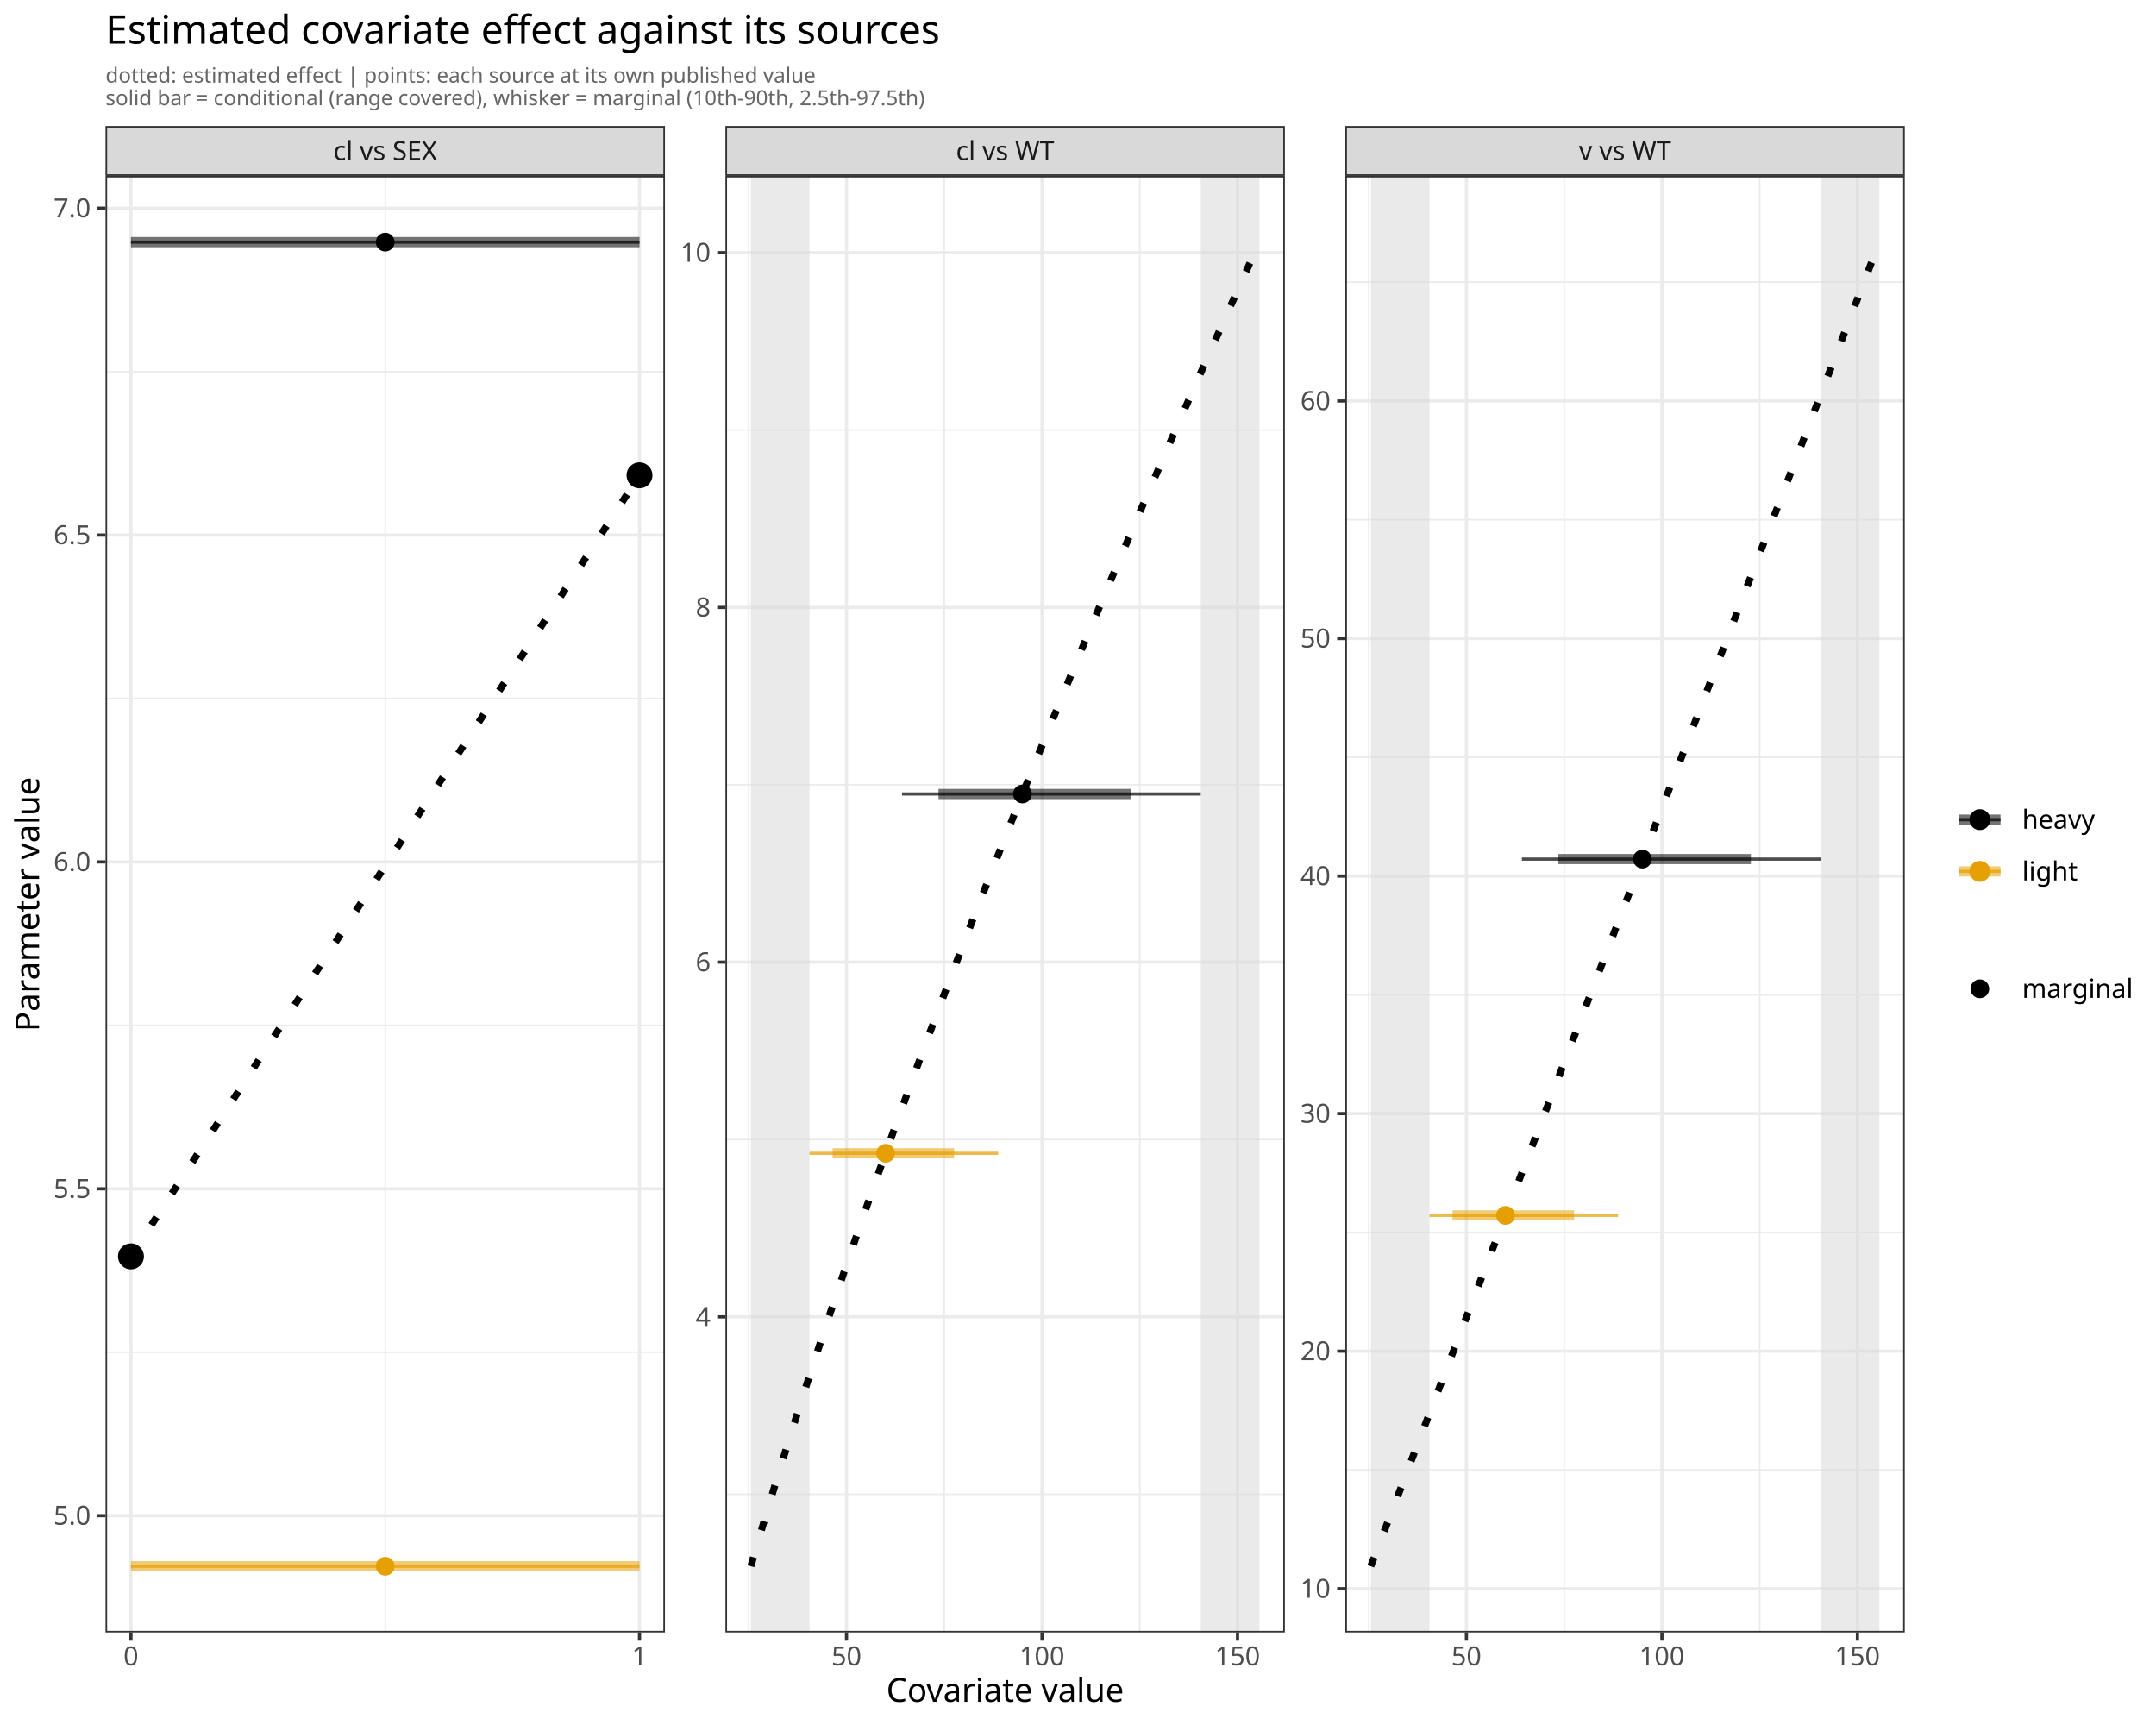
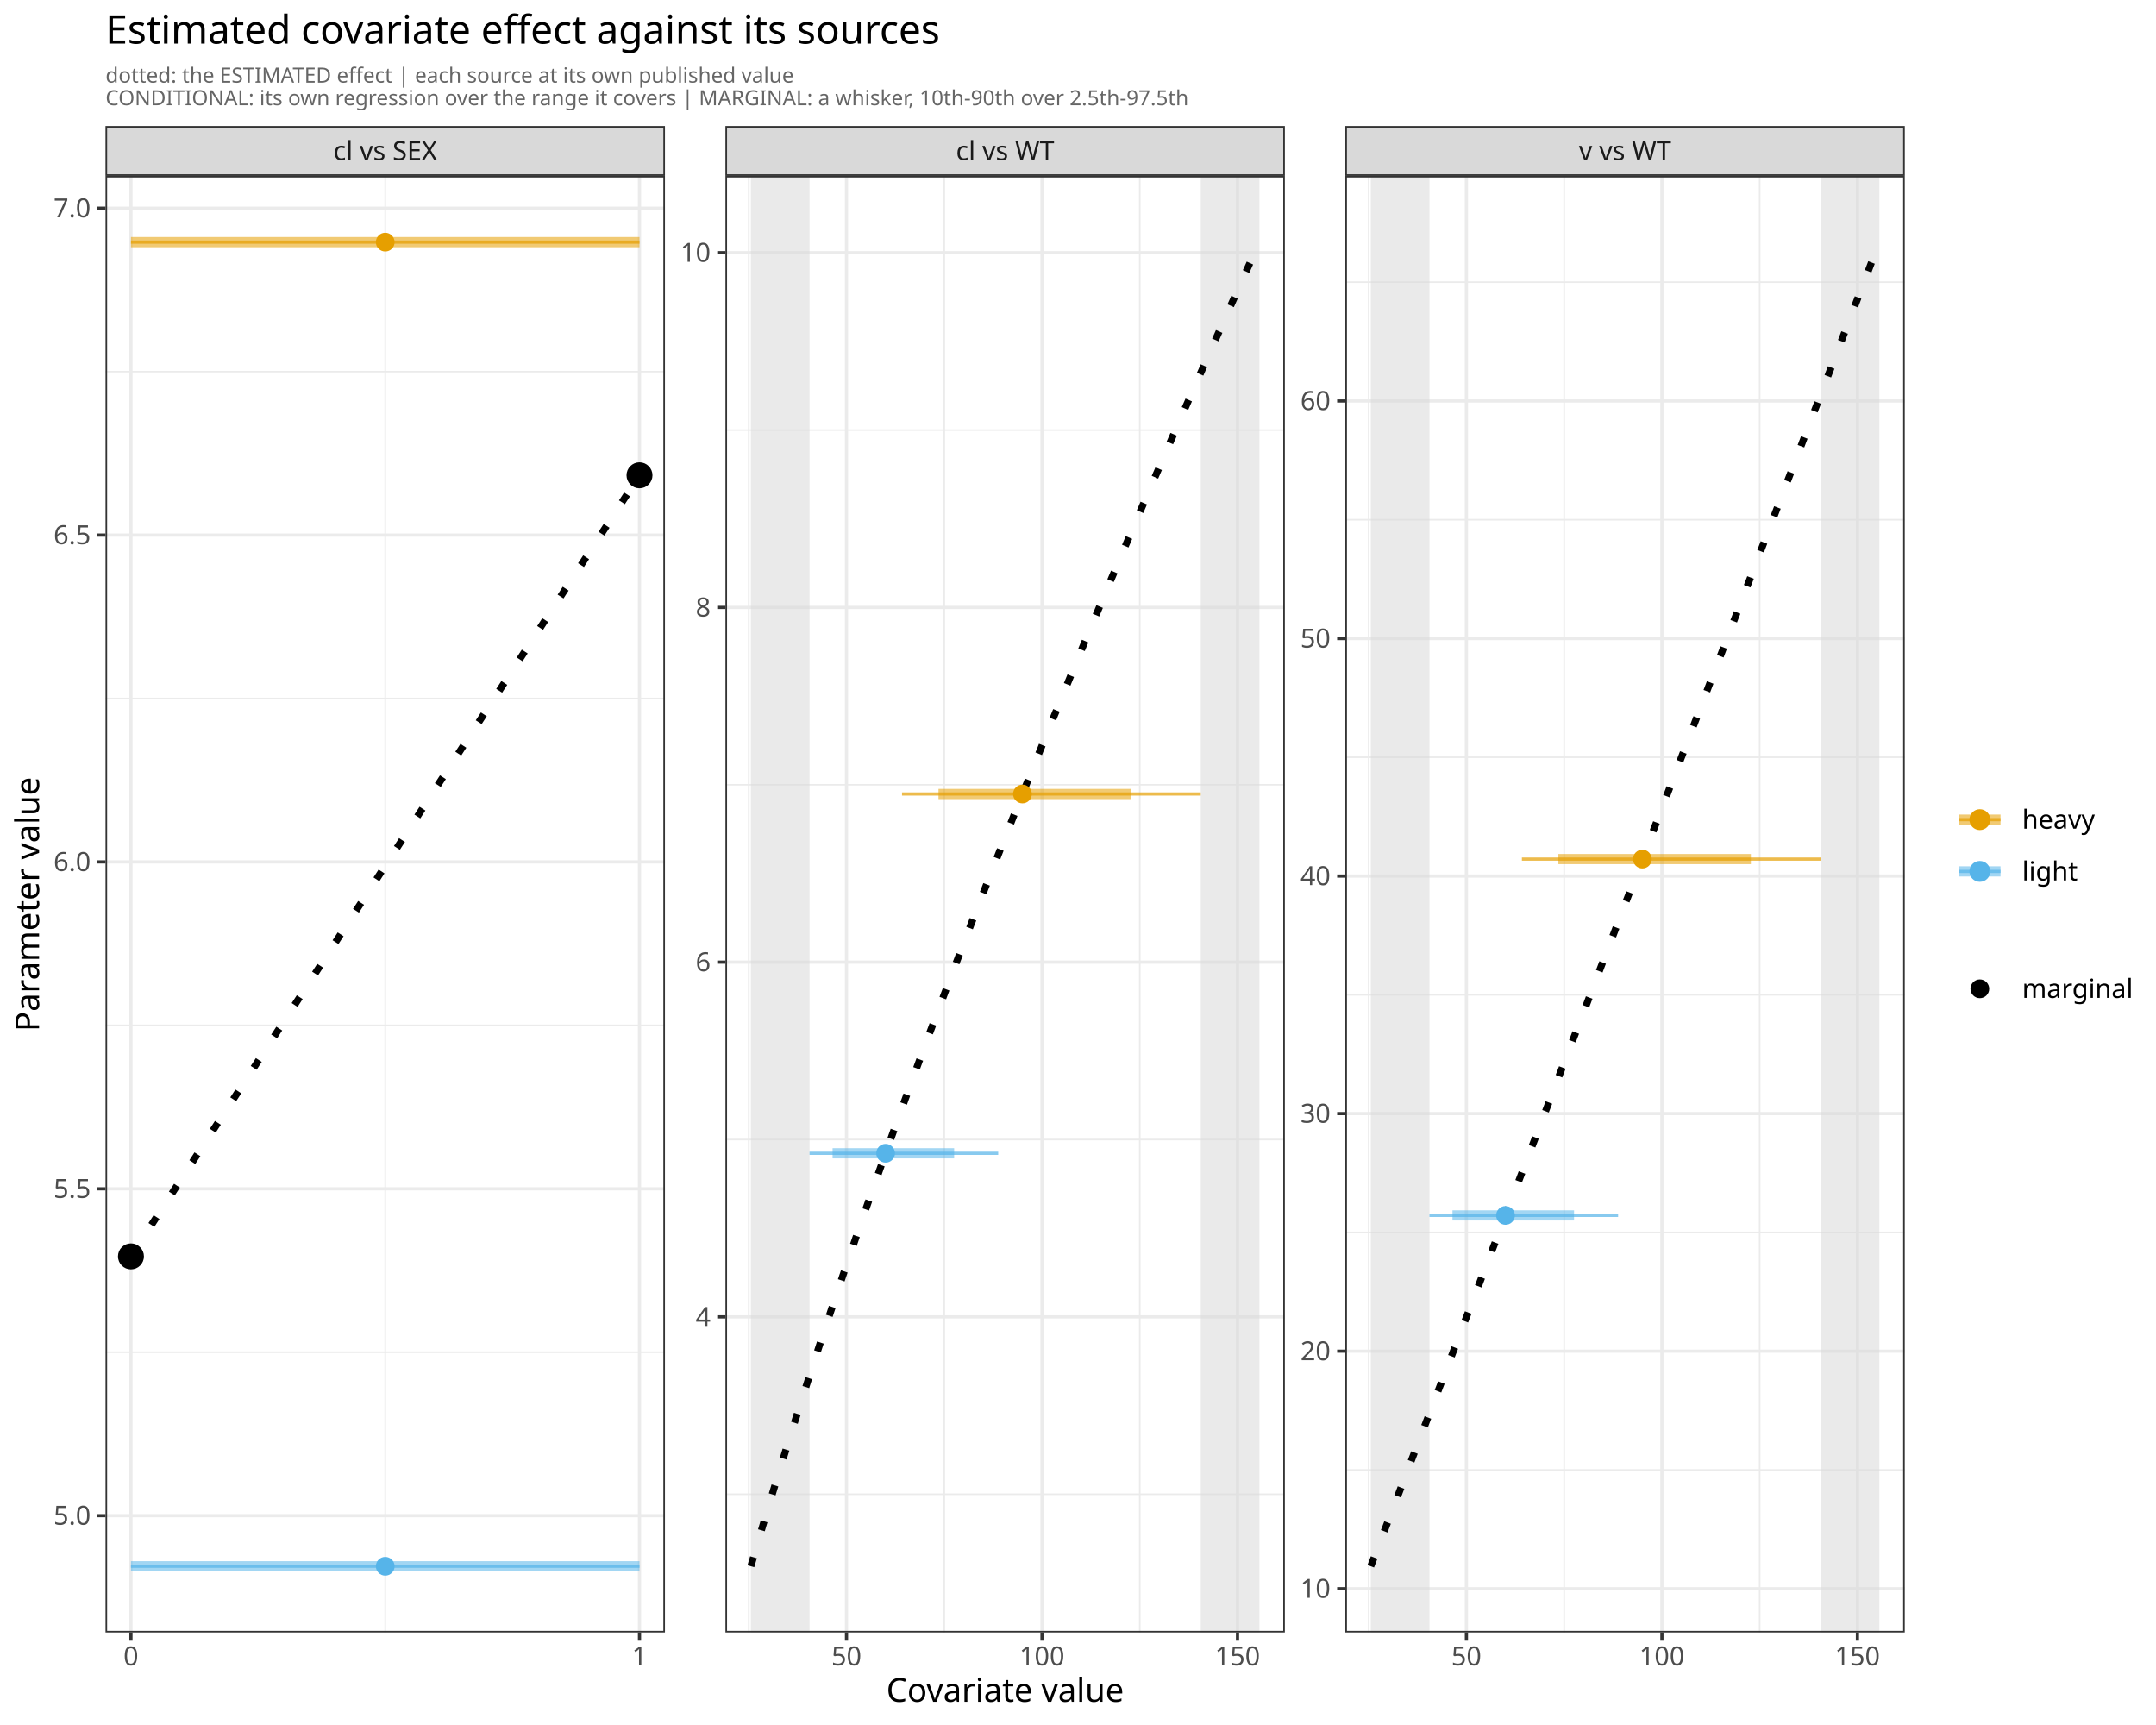
<svg xmlns="http://www.w3.org/2000/svg" class="svglite" data-engine-version="2.0" width="720.00pt" height="576.00pt" viewBox="0 0 720.00 576.00">
  <defs>
    <style type="text/css">
    .svglite line, .svglite polyline, .svglite polygon, .svglite path, .svglite rect, .svglite circle {
      fill: none;
      stroke: #000000;
      stroke-linecap: round;
      stroke-linejoin: round;
      stroke-miterlimit: 10.00;
    }
  </style>
  </defs>
  <rect width="100%" height="100%" style="stroke: none; fill: #FFFFFF;" />
  <defs>
    <clipPath id="cpMC4wMHw3MjAuMDB8MC4wMHw1NzYuMDA=">
      <rect x="0.00" y="0.00" width="720.00" height="576.00" />
    </clipPath>
  </defs>
  <g clip-path="url(#cpMC4wMHw3MjAuMDB8MC4wMHw1NzYuMDA=)">
    <rect x="-0" y="0.00" width="720.00" height="576.00" style="stroke-width: 1.07; stroke: #FFFFFF; fill: #FFFFFF;" />
  </g>
  <defs>
    <clipPath id="cpMzUuMjR8MjIyLjA2fDU4Ljc0fDU0NS4xMQ==">
      <rect x="35.24" y="58.74" width="186.82" height="486.37" />
    </clipPath>
  </defs>
  <g clip-path="url(#cpMzUuMjR8MjIyLjA2fDU4Ljc0fDU0NS4xMQ==)">
    <rect x="35.24" y="58.74" width="186.82" height="486.37" style="stroke-width: 1.07; stroke: none; fill: #FFFFFF;" />
    <polyline points="35.24,451.53 222.06,451.53 " style="stroke-width: 0.53; stroke: #EBEBEB; stroke-linecap: butt;" />
    <polyline points="35.24,342.38 222.06,342.38 " style="stroke-width: 0.53; stroke: #EBEBEB; stroke-linecap: butt;" />
    <polyline points="35.24,233.24 222.06,233.24 " style="stroke-width: 0.53; stroke: #EBEBEB; stroke-linecap: butt;" />
    <polyline points="35.24,124.10 222.06,124.10 " style="stroke-width: 0.53; stroke: #EBEBEB; stroke-linecap: butt;" />
    <polyline points="128.65,545.11 128.65,58.74 " style="stroke-width: 0.53; stroke: #EBEBEB; stroke-linecap: butt;" />
    <polyline points="35.24,506.10 222.06,506.10 " style="stroke-width: 1.07; stroke: #EBEBEB; stroke-linecap: butt;" />
    <polyline points="35.24,396.96 222.06,396.96 " style="stroke-width: 1.07; stroke: #EBEBEB; stroke-linecap: butt;" />
    <polyline points="35.24,287.81 222.06,287.81 " style="stroke-width: 1.07; stroke: #EBEBEB; stroke-linecap: butt;" />
    <polyline points="35.24,178.67 222.06,178.67 " style="stroke-width: 1.07; stroke: #EBEBEB; stroke-linecap: butt;" />
    <polyline points="35.24,69.53 222.06,69.53 " style="stroke-width: 1.07; stroke: #EBEBEB; stroke-linecap: butt;" />
    <polyline points="43.73,545.11 43.73,58.74 " style="stroke-width: 1.07; stroke: #EBEBEB; stroke-linecap: butt;" />
    <polyline points="213.56,545.11 213.56,58.74 " style="stroke-width: 1.07; stroke: #EBEBEB; stroke-linecap: butt;" />
    <polyline points="43.73,419.52 213.56,158.71 " style="stroke-width: 2.35; stroke-dasharray: 3.13,9.39; stroke-linecap: butt;" />
    <circle cx="43.73" cy="419.52" r="3.98" style="stroke-width: 0.71; fill: #000000;" />
    <circle cx="213.56" cy="158.71" r="3.98" style="stroke-width: 0.71; fill: #000000;" />
-     <line x1="43.73" y1="80.85" x2="213.56" y2="80.85" style="stroke-width: 1.07; stroke: #000000; stroke-opacity: 0.70; stroke-linecap: butt;" />
-     <line x1="43.73" y1="523.00" x2="213.56" y2="523.00" style="stroke-width: 1.07; stroke: #E69F00; stroke-opacity: 0.70; stroke-linecap: butt;" />
-     <line x1="43.73" y1="80.85" x2="213.56" y2="80.85" style="stroke-width: 3.41; stroke: #000000; stroke-opacity: 0.55; stroke-linecap: butt;" />
-     <line x1="43.73" y1="523.00" x2="213.56" y2="523.00" style="stroke-width: 3.41; stroke: #E69F00; stroke-opacity: 0.55; stroke-linecap: butt;" />
-     <circle cx="128.65" cy="80.85" r="3.13" style="stroke-width: 0.71; stroke: none; fill: #000000;" />
-     <circle cx="128.65" cy="523.00" r="3.13" style="stroke-width: 0.71; stroke: none; fill: #E69F00;" />
+     <line x1="43.73" y1="80.85" x2="213.56" y2="80.85" style="stroke-width: 1.07; stroke: #E69F00; stroke-opacity: 0.70; stroke-linecap: butt;" />
+     <line x1="43.73" y1="523.00" x2="213.56" y2="523.00" style="stroke-width: 1.07; stroke: #56B4E9; stroke-opacity: 0.70; stroke-linecap: butt;" />
+     <line x1="43.73" y1="80.85" x2="213.56" y2="80.85" style="stroke-width: 3.41; stroke: #E69F00; stroke-opacity: 0.55; stroke-linecap: butt;" />
+     <line x1="43.73" y1="523.00" x2="213.56" y2="523.00" style="stroke-width: 3.41; stroke: #56B4E9; stroke-opacity: 0.55; stroke-linecap: butt;" />
+     <circle cx="128.65" cy="80.85" r="3.13" style="stroke-width: 0.71; stroke: none; fill: #E69F00;" />
+     <circle cx="128.65" cy="523.00" r="3.13" style="stroke-width: 0.71; stroke: none; fill: #56B4E9;" />
    <rect x="35.24" y="58.74" width="186.82" height="486.37" style="stroke-width: 1.07; stroke: #333333;" />
  </g>
  <g clip-path="url(#cpMC4wMHw3MjAuMDB8MC4wMHw1NzYuMDA=)">
</g>
  <defs>
    <clipPath id="cpMjQyLjI2fDQyOS4wOHw1OC43NHw1NDUuMTE=">
      <rect x="242.26" y="58.74" width="186.82" height="486.37" />
    </clipPath>
  </defs>
  <g clip-path="url(#cpMjQyLjI2fDQyOS4wOHw1OC43NHw1NDUuMTE=)">
    <rect x="242.26" y="58.74" width="186.82" height="486.37" style="stroke-width: 1.07; stroke: none; fill: #FFFFFF;" />
    <polyline points="242.26,498.95 429.08,498.95 " style="stroke-width: 0.53; stroke: #EBEBEB; stroke-linecap: butt;" />
    <polyline points="242.26,380.50 429.08,380.50 " style="stroke-width: 0.53; stroke: #EBEBEB; stroke-linecap: butt;" />
    <polyline points="242.26,262.05 429.08,262.05 " style="stroke-width: 0.53; stroke: #EBEBEB; stroke-linecap: butt;" />
    <polyline points="242.26,143.61 429.08,143.61 " style="stroke-width: 0.53; stroke: #EBEBEB; stroke-linecap: butt;" />
    <polyline points="250.05,545.11 250.05,58.74 " style="stroke-width: 0.53; stroke: #EBEBEB; stroke-linecap: butt;" />
    <polyline points="315.34,545.11 315.34,58.74 " style="stroke-width: 0.53; stroke: #EBEBEB; stroke-linecap: butt;" />
    <polyline points="380.63,545.11 380.63,58.74 " style="stroke-width: 0.53; stroke: #EBEBEB; stroke-linecap: butt;" />
    <polyline points="242.26,439.72 429.08,439.72 " style="stroke-width: 1.07; stroke: #EBEBEB; stroke-linecap: butt;" />
    <polyline points="242.26,321.28 429.08,321.28 " style="stroke-width: 1.07; stroke: #EBEBEB; stroke-linecap: butt;" />
    <polyline points="242.26,202.83 429.08,202.83 " style="stroke-width: 1.07; stroke: #EBEBEB; stroke-linecap: butt;" />
    <polyline points="242.26,84.39 429.08,84.39 " style="stroke-width: 1.07; stroke: #EBEBEB; stroke-linecap: butt;" />
    <polyline points="282.69,545.11 282.69,58.74 " style="stroke-width: 1.07; stroke: #EBEBEB; stroke-linecap: butt;" />
    <polyline points="347.98,545.11 347.98,58.74 " style="stroke-width: 1.07; stroke: #EBEBEB; stroke-linecap: butt;" />
    <polyline points="413.27,545.11 413.27,58.74 " style="stroke-width: 1.07; stroke: #EBEBEB; stroke-linecap: butt;" />
    <rect x="250.75" y="58.74" width="19.60" height="486.37" style="stroke-width: 1.07; stroke: none; stroke-linecap: butt; stroke-linejoin: miter; fill: #D9D9D9; fill-opacity: 0.55;" />
    <rect x="400.99" y="58.74" width="19.60" height="486.37" style="stroke-width: 1.07; stroke: none; stroke-linecap: butt; stroke-linejoin: miter; fill: #D9D9D9; fill-opacity: 0.55;" />
    <polyline points="250.75,523.00 252.18,518.10 253.60,513.24 255.03,508.44 256.46,503.67 257.88,498.96 259.31,494.28 260.74,489.64 262.17,485.04 263.59,480.48 265.02,475.95 266.45,471.45 267.87,466.99 269.30,462.56 270.73,458.16 272.16,453.79 273.58,449.45 275.01,445.14 276.44,440.85 277.86,436.59 279.29,432.35 280.72,428.14 282.15,423.95 283.57,419.78 285.00,415.64 286.43,411.51 287.86,407.41 289.28,403.33 290.71,399.27 292.14,395.23 293.56,391.21 294.99,387.21 296.42,383.23 297.85,379.26 299.27,375.31 300.70,371.38 302.13,367.47 303.55,363.57 304.98,359.69 306.41,355.82 307.84,351.97 309.26,348.14 310.69,344.32 312.12,340.51 313.54,336.72 314.97,332.95 316.40,329.18 317.83,325.43 319.25,321.69 320.68,317.97 322.11,314.26 323.53,310.56 324.96,306.88 326.39,303.20 327.82,299.54 329.24,295.89 330.67,292.25 332.10,288.63 333.53,285.01 334.95,281.41 336.38,277.81 337.81,274.23 339.23,270.66 340.66,267.10 342.09,263.55 343.52,260.01 344.94,256.47 346.37,252.95 347.80,249.44 349.22,245.94 350.65,242.45 352.08,238.96 353.51,235.49 354.93,232.03 356.36,228.57 357.79,225.12 359.21,221.69 360.64,218.26 362.07,214.83 363.50,211.42 364.92,208.02 366.35,204.62 367.78,201.23 369.20,197.85 370.63,194.48 372.06,191.12 373.49,187.76 374.91,184.41 376.34,181.07 377.77,177.74 379.19,174.41 380.62,171.09 382.05,167.78 383.48,164.48 384.90,161.18 386.33,157.89 387.76,154.61 389.19,151.33 390.61,148.06 392.04,144.80 393.47,141.54 394.89,138.29 396.32,135.05 397.75,131.81 399.18,128.58 400.60,125.36 402.03,122.14 403.46,118.93 404.88,115.72 406.31,112.52 407.74,109.33 409.17,106.14 410.59,102.96 412.02,99.78 413.45,96.61 414.87,93.45 416.30,90.29 417.73,87.14 419.16,83.99 420.58,80.85 " style="stroke-width: 2.35; stroke-dasharray: 3.13,9.39; stroke-linecap: butt;" />
-     <line x1="301.23" y1="265.13" x2="400.99" y2="265.13" style="stroke-width: 1.07; stroke: #000000; stroke-opacity: 0.70; stroke-linecap: butt;" />
-     <line x1="270.34" y1="385.09" x2="333.35" y2="385.09" style="stroke-width: 1.07; stroke: #E69F00; stroke-opacity: 0.70; stroke-linecap: butt;" />
-     <line x1="313.41" y1="265.13" x2="377.69" y2="265.13" style="stroke-width: 3.41; stroke: #000000; stroke-opacity: 0.55; stroke-linecap: butt;" />
-     <line x1="278.04" y1="385.09" x2="318.64" y2="385.09" style="stroke-width: 3.41; stroke: #E69F00; stroke-opacity: 0.55; stroke-linecap: butt;" />
-     <circle cx="341.45" cy="265.13" r="3.13" style="stroke-width: 0.71; stroke: none; fill: #000000;" />
-     <circle cx="295.75" cy="385.09" r="3.13" style="stroke-width: 0.71; stroke: none; fill: #E69F00;" />
+     <line x1="301.23" y1="265.13" x2="400.99" y2="265.13" style="stroke-width: 1.07; stroke: #E69F00; stroke-opacity: 0.70; stroke-linecap: butt;" />
+     <line x1="270.34" y1="385.09" x2="333.35" y2="385.09" style="stroke-width: 1.07; stroke: #56B4E9; stroke-opacity: 0.70; stroke-linecap: butt;" />
+     <line x1="313.41" y1="265.13" x2="377.69" y2="265.13" style="stroke-width: 3.41; stroke: #E69F00; stroke-opacity: 0.55; stroke-linecap: butt;" />
+     <line x1="278.04" y1="385.09" x2="318.64" y2="385.09" style="stroke-width: 3.41; stroke: #56B4E9; stroke-opacity: 0.55; stroke-linecap: butt;" />
+     <circle cx="341.45" cy="265.13" r="3.13" style="stroke-width: 0.71; stroke: none; fill: #E69F00;" />
+     <circle cx="295.75" cy="385.09" r="3.13" style="stroke-width: 0.71; stroke: none; fill: #56B4E9;" />
    <rect x="242.26" y="58.74" width="186.82" height="486.37" style="stroke-width: 1.07; stroke: #333333;" />
  </g>
  <g clip-path="url(#cpMC4wMHw3MjAuMDB8MC4wMHw1NzYuMDA=)">
</g>
  <defs>
    <clipPath id="cpNDQ5LjI4fDYzNi4wOXw1OC43NHw1NDUuMTE=">
      <rect x="449.28" y="58.74" width="186.82" height="486.37" />
    </clipPath>
  </defs>
  <g clip-path="url(#cpNDQ5LjI4fDYzNi4wOXw1OC43NHw1NDUuMTE=)">
    <rect x="449.28" y="58.74" width="186.82" height="486.37" style="stroke-width: 1.07; stroke: none; fill: #FFFFFF;" />
    <polyline points="449.28,490.83 636.09,490.83 " style="stroke-width: 0.53; stroke: #EBEBEB; stroke-linecap: butt;" />
    <polyline points="449.28,411.51 636.09,411.51 " style="stroke-width: 0.53; stroke: #EBEBEB; stroke-linecap: butt;" />
    <polyline points="449.28,332.19 636.09,332.19 " style="stroke-width: 0.53; stroke: #EBEBEB; stroke-linecap: butt;" />
    <polyline points="449.28,252.87 636.09,252.87 " style="stroke-width: 0.53; stroke: #EBEBEB; stroke-linecap: butt;" />
    <polyline points="449.28,173.55 636.09,173.55 " style="stroke-width: 0.53; stroke: #EBEBEB; stroke-linecap: butt;" />
    <polyline points="449.28,94.22 636.09,94.22 " style="stroke-width: 0.53; stroke: #EBEBEB; stroke-linecap: butt;" />
    <polyline points="457.07,545.11 457.07,58.74 " style="stroke-width: 0.53; stroke: #EBEBEB; stroke-linecap: butt;" />
    <polyline points="522.36,545.11 522.36,58.74 " style="stroke-width: 0.53; stroke: #EBEBEB; stroke-linecap: butt;" />
    <polyline points="587.64,545.11 587.64,58.74 " style="stroke-width: 0.53; stroke: #EBEBEB; stroke-linecap: butt;" />
    <polyline points="449.28,530.49 636.09,530.49 " style="stroke-width: 1.07; stroke: #EBEBEB; stroke-linecap: butt;" />
    <polyline points="449.28,451.17 636.09,451.17 " style="stroke-width: 1.07; stroke: #EBEBEB; stroke-linecap: butt;" />
    <polyline points="449.28,371.85 636.09,371.85 " style="stroke-width: 1.07; stroke: #EBEBEB; stroke-linecap: butt;" />
    <polyline points="449.28,292.53 636.09,292.53 " style="stroke-width: 1.07; stroke: #EBEBEB; stroke-linecap: butt;" />
    <polyline points="449.28,213.21 636.09,213.21 " style="stroke-width: 1.07; stroke: #EBEBEB; stroke-linecap: butt;" />
    <polyline points="449.28,133.89 636.09,133.89 " style="stroke-width: 1.07; stroke: #EBEBEB; stroke-linecap: butt;" />
    <polyline points="489.71,545.11 489.71,58.74 " style="stroke-width: 1.07; stroke: #EBEBEB; stroke-linecap: butt;" />
    <polyline points="555.00,545.11 555.00,58.74 " style="stroke-width: 1.07; stroke: #EBEBEB; stroke-linecap: butt;" />
    <polyline points="620.29,545.11 620.29,58.74 " style="stroke-width: 1.07; stroke: #EBEBEB; stroke-linecap: butt;" />
    <rect x="457.77" y="58.74" width="19.60" height="486.37" style="stroke-width: 1.07; stroke: none; stroke-linecap: butt; stroke-linejoin: miter; fill: #D9D9D9; fill-opacity: 0.55;" />
    <rect x="608.01" y="58.74" width="19.60" height="486.37" style="stroke-width: 1.07; stroke: none; stroke-linecap: butt; stroke-linejoin: miter; fill: #D9D9D9; fill-opacity: 0.55;" />
    <polyline points="457.77,523.00 459.19,519.29 460.62,515.57 462.05,511.86 463.48,508.14 464.90,504.43 466.33,500.71 467.76,497.00 469.18,493.28 470.61,489.56 472.04,485.85 473.47,482.13 474.89,478.42 476.32,474.70 477.75,470.99 479.17,467.27 480.60,463.56 482.03,459.84 483.46,456.12 484.88,452.41 486.31,448.69 487.74,444.98 489.16,441.26 490.59,437.55 492.02,433.83 493.45,430.12 494.87,426.40 496.30,422.68 497.73,418.97 499.16,415.25 500.58,411.54 502.01,407.82 503.44,404.11 504.86,400.39 506.29,396.68 507.72,392.96 509.15,389.24 510.57,385.53 512.00,381.81 513.43,378.10 514.85,374.38 516.28,370.67 517.71,366.95 519.14,363.24 520.56,359.52 521.99,355.80 523.42,352.09 524.84,348.37 526.27,344.66 527.70,340.94 529.13,337.23 530.55,333.51 531.98,329.79 533.41,326.08 534.83,322.36 536.26,318.65 537.69,314.93 539.12,311.22 540.54,307.50 541.97,303.79 543.40,300.07 544.83,296.35 546.25,292.64 547.68,288.92 549.11,285.21 550.53,281.49 551.96,277.78 553.39,274.06 554.82,270.35 556.24,266.63 557.67,262.91 559.10,259.20 560.52,255.48 561.95,251.77 563.38,248.05 564.81,244.34 566.23,240.62 567.66,236.91 569.09,233.19 570.51,229.47 571.94,225.76 573.37,222.04 574.80,218.33 576.22,214.61 577.65,210.90 579.08,207.18 580.50,203.47 581.93,199.75 583.36,196.03 584.79,192.32 586.21,188.60 587.64,184.89 589.07,181.17 590.50,177.46 591.92,173.74 593.35,170.03 594.78,166.31 596.20,162.59 597.63,158.88 599.06,155.16 600.49,151.45 601.91,147.73 603.34,144.02 604.77,140.30 606.19,136.58 607.62,132.87 609.05,129.15 610.48,125.44 611.90,121.72 613.33,118.01 614.76,114.29 616.18,110.58 617.61,106.86 619.04,103.14 620.47,99.43 621.89,95.71 623.32,92.00 624.75,88.28 626.17,84.57 627.60,80.85 " style="stroke-width: 2.35; stroke-dasharray: 3.13,9.39; stroke-linecap: butt;" />
-     <line x1="508.24" y1="286.86" x2="608.01" y2="286.86" style="stroke-width: 1.07; stroke: #000000; stroke-opacity: 0.70; stroke-linecap: butt;" />
-     <line x1="477.36" y1="405.84" x2="540.37" y2="405.84" style="stroke-width: 1.07; stroke: #E69F00; stroke-opacity: 0.70; stroke-linecap: butt;" />
-     <line x1="520.42" y1="286.86" x2="584.71" y2="286.86" style="stroke-width: 3.41; stroke: #000000; stroke-opacity: 0.55; stroke-linecap: butt;" />
-     <line x1="485.06" y1="405.84" x2="525.66" y2="405.84" style="stroke-width: 3.41; stroke: #E69F00; stroke-opacity: 0.55; stroke-linecap: butt;" />
-     <circle cx="548.47" cy="286.86" r="3.13" style="stroke-width: 0.71; stroke: none; fill: #000000;" />
-     <circle cx="502.77" cy="405.84" r="3.13" style="stroke-width: 0.71; stroke: none; fill: #E69F00;" />
+     <line x1="508.24" y1="286.86" x2="608.01" y2="286.86" style="stroke-width: 1.07; stroke: #E69F00; stroke-opacity: 0.70; stroke-linecap: butt;" />
+     <line x1="477.36" y1="405.84" x2="540.37" y2="405.84" style="stroke-width: 1.07; stroke: #56B4E9; stroke-opacity: 0.70; stroke-linecap: butt;" />
+     <line x1="520.42" y1="286.86" x2="584.71" y2="286.86" style="stroke-width: 3.41; stroke: #E69F00; stroke-opacity: 0.55; stroke-linecap: butt;" />
+     <line x1="485.06" y1="405.84" x2="525.66" y2="405.84" style="stroke-width: 3.41; stroke: #56B4E9; stroke-opacity: 0.55; stroke-linecap: butt;" />
+     <circle cx="548.47" cy="286.86" r="3.13" style="stroke-width: 0.71; stroke: none; fill: #E69F00;" />
+     <circle cx="502.77" cy="405.84" r="3.13" style="stroke-width: 0.71; stroke: none; fill: #56B4E9;" />
    <rect x="449.28" y="58.74" width="186.82" height="486.37" style="stroke-width: 1.07; stroke: #333333;" />
  </g>
  <g clip-path="url(#cpMC4wMHw3MjAuMDB8MC4wMHw1NzYuMDA=)">
</g>
  <defs>
    <clipPath id="cpMzUuMjR8MjIyLjA2fDQyLjA5fDU4Ljc0">
      <rect x="35.24" y="42.09" width="186.82" height="16.65" />
    </clipPath>
  </defs>
  <g clip-path="url(#cpMzUuMjR8MjIyLjA2fDQyLjA5fDU4Ljc0)">
    <rect x="35.24" y="42.09" width="186.82" height="16.65" style="stroke-width: 1.07; stroke: #333333; fill: #D9D9D9;" />
    <text x="128.65" y="53.45" text-anchor="middle" style="font-size: 8.80px; fill: #1A1A1A; font-family: sans;" textLength="42.56px" lengthAdjust="spacingAndGlyphs">cl  vs  SEX</text>
  </g>
  <g clip-path="url(#cpMC4wMHw3MjAuMDB8MC4wMHw1NzYuMDA=)">
</g>
  <defs>
    <clipPath id="cpMjQyLjI2fDQyOS4wOHw0Mi4wOXw1OC43NA==">
      <rect x="242.26" y="42.09" width="186.82" height="16.65" />
    </clipPath>
  </defs>
  <g clip-path="url(#cpMjQyLjI2fDQyOS4wOHw0Mi4wOXw1OC43NA==)">
    <rect x="242.26" y="42.09" width="186.82" height="16.65" style="stroke-width: 1.07; stroke: #333333; fill: #D9D9D9;" />
    <text x="335.67" y="53.45" text-anchor="middle" style="font-size: 8.80px; fill: #1A1A1A; font-family: sans;" textLength="38.62px" lengthAdjust="spacingAndGlyphs">cl  vs  WT</text>
  </g>
  <g clip-path="url(#cpMC4wMHw3MjAuMDB8MC4wMHw1NzYuMDA=)">
</g>
  <defs>
    <clipPath id="cpNDQ5LjI4fDYzNi4wOXw0Mi4wOXw1OC43NA==">
      <rect x="449.28" y="42.09" width="186.82" height="16.65" />
    </clipPath>
  </defs>
  <g clip-path="url(#cpNDQ5LjI4fDYzNi4wOXw0Mi4wOXw1OC43NA==)">
    <rect x="449.28" y="42.09" width="186.82" height="16.65" style="stroke-width: 1.07; stroke: #333333; fill: #D9D9D9;" />
    <text x="542.68" y="53.45" text-anchor="middle" style="font-size: 8.80px; fill: #1A1A1A; font-family: sans;" textLength="36.67px" lengthAdjust="spacingAndGlyphs">v  vs  WT</text>
  </g>
  <g clip-path="url(#cpMC4wMHw3MjAuMDB8MC4wMHw1NzYuMDA=)">
    <polyline points="43.73,547.85 43.73,545.11 " style="stroke-width: 1.07; stroke: #333333; stroke-linecap: butt;" />
    <polyline points="213.56,547.85 213.56,545.11 " style="stroke-width: 1.07; stroke: #333333; stroke-linecap: butt;" />
    <text x="43.73" y="556.10" text-anchor="middle" style="font-size: 8.80px; fill: #4D4D4D; font-family: sans;" textLength="4.89px" lengthAdjust="spacingAndGlyphs">0</text>
    <text x="213.56" y="556.10" text-anchor="middle" style="font-size: 8.80px; fill: #4D4D4D; font-family: sans;" textLength="4.89px" lengthAdjust="spacingAndGlyphs">1</text>
    <polyline points="282.69,547.85 282.69,545.11 " style="stroke-width: 1.07; stroke: #333333; stroke-linecap: butt;" />
    <polyline points="347.98,547.85 347.98,545.11 " style="stroke-width: 1.07; stroke: #333333; stroke-linecap: butt;" />
    <polyline points="413.27,547.85 413.27,545.11 " style="stroke-width: 1.07; stroke: #333333; stroke-linecap: butt;" />
    <text x="282.69" y="556.10" text-anchor="middle" style="font-size: 8.80px; fill: #4D4D4D; font-family: sans;" textLength="9.79px" lengthAdjust="spacingAndGlyphs">50</text>
    <text x="347.98" y="556.10" text-anchor="middle" style="font-size: 8.80px; fill: #4D4D4D; font-family: sans;" textLength="14.68px" lengthAdjust="spacingAndGlyphs">100</text>
    <text x="413.27" y="556.10" text-anchor="middle" style="font-size: 8.80px; fill: #4D4D4D; font-family: sans;" textLength="14.68px" lengthAdjust="spacingAndGlyphs">150</text>
    <polyline points="489.71,547.85 489.71,545.11 " style="stroke-width: 1.07; stroke: #333333; stroke-linecap: butt;" />
    <polyline points="555.00,547.85 555.00,545.11 " style="stroke-width: 1.07; stroke: #333333; stroke-linecap: butt;" />
    <polyline points="620.29,547.85 620.29,545.11 " style="stroke-width: 1.07; stroke: #333333; stroke-linecap: butt;" />
    <text x="489.71" y="556.10" text-anchor="middle" style="font-size: 8.80px; fill: #4D4D4D; font-family: sans;" textLength="9.79px" lengthAdjust="spacingAndGlyphs">50</text>
    <text x="555.00" y="556.10" text-anchor="middle" style="font-size: 8.80px; fill: #4D4D4D; font-family: sans;" textLength="14.68px" lengthAdjust="spacingAndGlyphs">100</text>
    <text x="620.29" y="556.10" text-anchor="middle" style="font-size: 8.80px; fill: #4D4D4D; font-family: sans;" textLength="14.68px" lengthAdjust="spacingAndGlyphs">150</text>
    <text x="444.34" y="533.52" text-anchor="end" style="font-size: 8.80px; fill: #4D4D4D; font-family: sans;" textLength="9.79px" lengthAdjust="spacingAndGlyphs">10</text>
    <text x="444.34" y="454.20" text-anchor="end" style="font-size: 8.80px; fill: #4D4D4D; font-family: sans;" textLength="9.79px" lengthAdjust="spacingAndGlyphs">20</text>
    <text x="444.34" y="374.88" text-anchor="end" style="font-size: 8.80px; fill: #4D4D4D; font-family: sans;" textLength="9.79px" lengthAdjust="spacingAndGlyphs">30</text>
    <text x="444.34" y="295.55" text-anchor="end" style="font-size: 8.80px; fill: #4D4D4D; font-family: sans;" textLength="9.79px" lengthAdjust="spacingAndGlyphs">40</text>
    <text x="444.34" y="216.23" text-anchor="end" style="font-size: 8.80px; fill: #4D4D4D; font-family: sans;" textLength="9.79px" lengthAdjust="spacingAndGlyphs">50</text>
    <text x="444.34" y="136.91" text-anchor="end" style="font-size: 8.80px; fill: #4D4D4D; font-family: sans;" textLength="9.79px" lengthAdjust="spacingAndGlyphs">60</text>
    <polyline points="446.54,530.49 449.28,530.49 " style="stroke-width: 1.07; stroke: #333333; stroke-linecap: butt;" />
    <polyline points="446.54,451.17 449.28,451.17 " style="stroke-width: 1.07; stroke: #333333; stroke-linecap: butt;" />
    <polyline points="446.54,371.85 449.28,371.85 " style="stroke-width: 1.07; stroke: #333333; stroke-linecap: butt;" />
    <polyline points="446.54,292.53 449.28,292.53 " style="stroke-width: 1.07; stroke: #333333; stroke-linecap: butt;" />
    <polyline points="446.54,213.21 449.28,213.21 " style="stroke-width: 1.07; stroke: #333333; stroke-linecap: butt;" />
    <polyline points="446.54,133.89 449.28,133.89 " style="stroke-width: 1.07; stroke: #333333; stroke-linecap: butt;" />
    <text x="237.33" y="442.75" text-anchor="end" style="font-size: 8.80px; fill: #4D4D4D; font-family: sans;" textLength="4.89px" lengthAdjust="spacingAndGlyphs">4</text>
    <text x="237.33" y="324.31" text-anchor="end" style="font-size: 8.80px; fill: #4D4D4D; font-family: sans;" textLength="4.89px" lengthAdjust="spacingAndGlyphs">6</text>
    <text x="237.33" y="205.86" text-anchor="end" style="font-size: 8.80px; fill: #4D4D4D; font-family: sans;" textLength="4.89px" lengthAdjust="spacingAndGlyphs">8</text>
    <text x="237.33" y="87.41" text-anchor="end" style="font-size: 8.80px; fill: #4D4D4D; font-family: sans;" textLength="9.79px" lengthAdjust="spacingAndGlyphs">10</text>
    <polyline points="239.52,439.72 242.26,439.72 " style="stroke-width: 1.07; stroke: #333333; stroke-linecap: butt;" />
    <polyline points="239.52,321.28 242.26,321.28 " style="stroke-width: 1.07; stroke: #333333; stroke-linecap: butt;" />
    <polyline points="239.52,202.83 242.26,202.83 " style="stroke-width: 1.07; stroke: #333333; stroke-linecap: butt;" />
    <polyline points="239.52,84.39 242.26,84.39 " style="stroke-width: 1.07; stroke: #333333; stroke-linecap: butt;" />
    <text x="30.31" y="509.12" text-anchor="end" style="font-size: 8.80px; fill: #4D4D4D; font-family: sans;" textLength="12.23px" lengthAdjust="spacingAndGlyphs">5.0</text>
    <text x="30.31" y="399.98" text-anchor="end" style="font-size: 8.80px; fill: #4D4D4D; font-family: sans;" textLength="12.23px" lengthAdjust="spacingAndGlyphs">5.5</text>
    <text x="30.31" y="290.84" text-anchor="end" style="font-size: 8.80px; fill: #4D4D4D; font-family: sans;" textLength="12.23px" lengthAdjust="spacingAndGlyphs">6.0</text>
    <text x="30.31" y="181.70" text-anchor="end" style="font-size: 8.80px; fill: #4D4D4D; font-family: sans;" textLength="12.23px" lengthAdjust="spacingAndGlyphs">6.5</text>
    <text x="30.31" y="72.56" text-anchor="end" style="font-size: 8.80px; fill: #4D4D4D; font-family: sans;" textLength="12.23px" lengthAdjust="spacingAndGlyphs">7.0</text>
    <polyline points="32.50,506.10 35.24,506.10 " style="stroke-width: 1.07; stroke: #333333; stroke-linecap: butt;" />
    <polyline points="32.50,396.96 35.24,396.96 " style="stroke-width: 1.07; stroke: #333333; stroke-linecap: butt;" />
    <polyline points="32.50,287.81 35.24,287.81 " style="stroke-width: 1.07; stroke: #333333; stroke-linecap: butt;" />
    <polyline points="32.50,178.67 35.24,178.67 " style="stroke-width: 1.07; stroke: #333333; stroke-linecap: butt;" />
    <polyline points="32.50,69.53 35.24,69.53 " style="stroke-width: 1.07; stroke: #333333; stroke-linecap: butt;" />
    <text x="335.67" y="568.24" text-anchor="middle" style="font-size: 11.00px; font-family: sans;" textLength="76.44px" lengthAdjust="spacingAndGlyphs">Covariate value</text>
    <text transform="translate(13.05,301.93) rotate(-90)" text-anchor="middle" style="font-size: 11.00px; font-family: sans;" textLength="80.72px" lengthAdjust="spacingAndGlyphs">Parameter value</text>
    <rect x="647.05" y="259.57" width="57.21" height="45.52" style="stroke-width: 1.07; stroke: none; fill: #FFFFFF;" />
    <rect x="652.53" y="265.05" width="17.28" height="17.28" style="stroke-width: 1.07; stroke: none; fill: #FFFFFF;" />
-     <line x1="654.26" y1="273.69" x2="668.08" y2="273.69" style="stroke-width: 1.07; stroke: #000000; stroke-opacity: 0.70; stroke-linecap: butt;" />
-     <line x1="654.26" y1="273.69" x2="668.08" y2="273.69" style="stroke-width: 3.41; stroke: #000000; stroke-opacity: 0.55; stroke-linecap: butt;" />
-     <circle cx="661.17" cy="273.69" r="3.13" style="stroke-width: 0.71; fill: #000000;" />
+     <line x1="654.26" y1="273.69" x2="668.08" y2="273.69" style="stroke-width: 1.07; stroke: #E69F00; stroke-opacity: 0.70; stroke-linecap: butt;" />
+     <line x1="654.26" y1="273.69" x2="668.08" y2="273.69" style="stroke-width: 3.41; stroke: #E69F00; stroke-opacity: 0.55; stroke-linecap: butt;" />
+     <circle cx="661.17" cy="273.69" r="3.13" style="stroke-width: 0.71; stroke: #E69F00; fill: #E69F00;" />
    <rect x="652.53" y="282.33" width="17.28" height="17.28" style="stroke-width: 1.07; stroke: none; fill: #FFFFFF;" />
-     <line x1="654.26" y1="290.97" x2="668.08" y2="290.97" style="stroke-width: 1.07; stroke: #E69F00; stroke-opacity: 0.70; stroke-linecap: butt;" />
-     <line x1="654.26" y1="290.97" x2="668.08" y2="290.97" style="stroke-width: 3.41; stroke: #E69F00; stroke-opacity: 0.55; stroke-linecap: butt;" />
-     <circle cx="661.17" cy="290.97" r="3.13" style="stroke-width: 0.71; stroke: #E69F00; fill: #E69F00;" />
+     <line x1="654.26" y1="290.97" x2="668.08" y2="290.97" style="stroke-width: 1.07; stroke: #56B4E9; stroke-opacity: 0.70; stroke-linecap: butt;" />
+     <line x1="654.26" y1="290.97" x2="668.08" y2="290.97" style="stroke-width: 3.41; stroke: #56B4E9; stroke-opacity: 0.55; stroke-linecap: butt;" />
+     <circle cx="661.17" cy="290.97" r="3.13" style="stroke-width: 0.71; stroke: #56B4E9; fill: #56B4E9;" />
    <text x="675.29" y="276.72" style="font-size: 8.80px; font-family: sans;" textLength="23.49px" lengthAdjust="spacingAndGlyphs">heavy</text>
    <text x="675.29" y="294.00" style="font-size: 8.80px; font-family: sans;" textLength="16.14px" lengthAdjust="spacingAndGlyphs">light</text>
    <rect x="647.05" y="316.05" width="67.47" height="28.24" style="stroke-width: 1.07; stroke: none; fill: #FFFFFF;" />
    <rect x="652.53" y="321.53" width="17.28" height="17.28" style="stroke-width: 1.07; stroke: none; fill: #FFFFFF;" />
    <circle cx="661.17" cy="330.17" r="3.13" style="stroke-width: 0.71; stroke: none; fill: #000000;" />
    <text x="675.29" y="333.20" style="font-size: 8.80px; font-family: sans;" textLength="33.75px" lengthAdjust="spacingAndGlyphs">marginal</text>
-     <text x="35.24" y="27.60" style="font-size: 7.00px; fill: #666666; font-family: sans;" textLength="227.14px" lengthAdjust="spacingAndGlyphs">dotted: estimated effect  |  points: each source at its own published value </text>
-     <text x="35.24" y="35.16" style="font-size: 7.00px; fill: #666666; font-family: sans;" textLength="259.17px" lengthAdjust="spacingAndGlyphs">solid bar = conditional (range covered), whisker = marginal (10th-90th, 2.5th-97.5th)</text>
+     <text x="35.24" y="27.60" style="font-size: 7.00px; fill: #666666; font-family: sans;" textLength="225.96px" lengthAdjust="spacingAndGlyphs">dotted: the ESTIMATED effect  |  each source at its own published value </text>
+     <text x="35.24" y="35.16" style="font-size: 7.00px; fill: #666666; font-family: sans;" textLength="351.24px" lengthAdjust="spacingAndGlyphs">CONDITIONAL: its own regression over the range it covers  |  MARGINAL: a whisker, 10th-90th over 2.5th-97.5th</text>
    <text x="35.24" y="14.56" style="font-size: 13.20px; font-family: sans;" textLength="264.91px" lengthAdjust="spacingAndGlyphs">Estimated covariate effect against its sources</text>
  </g>
</svg>
